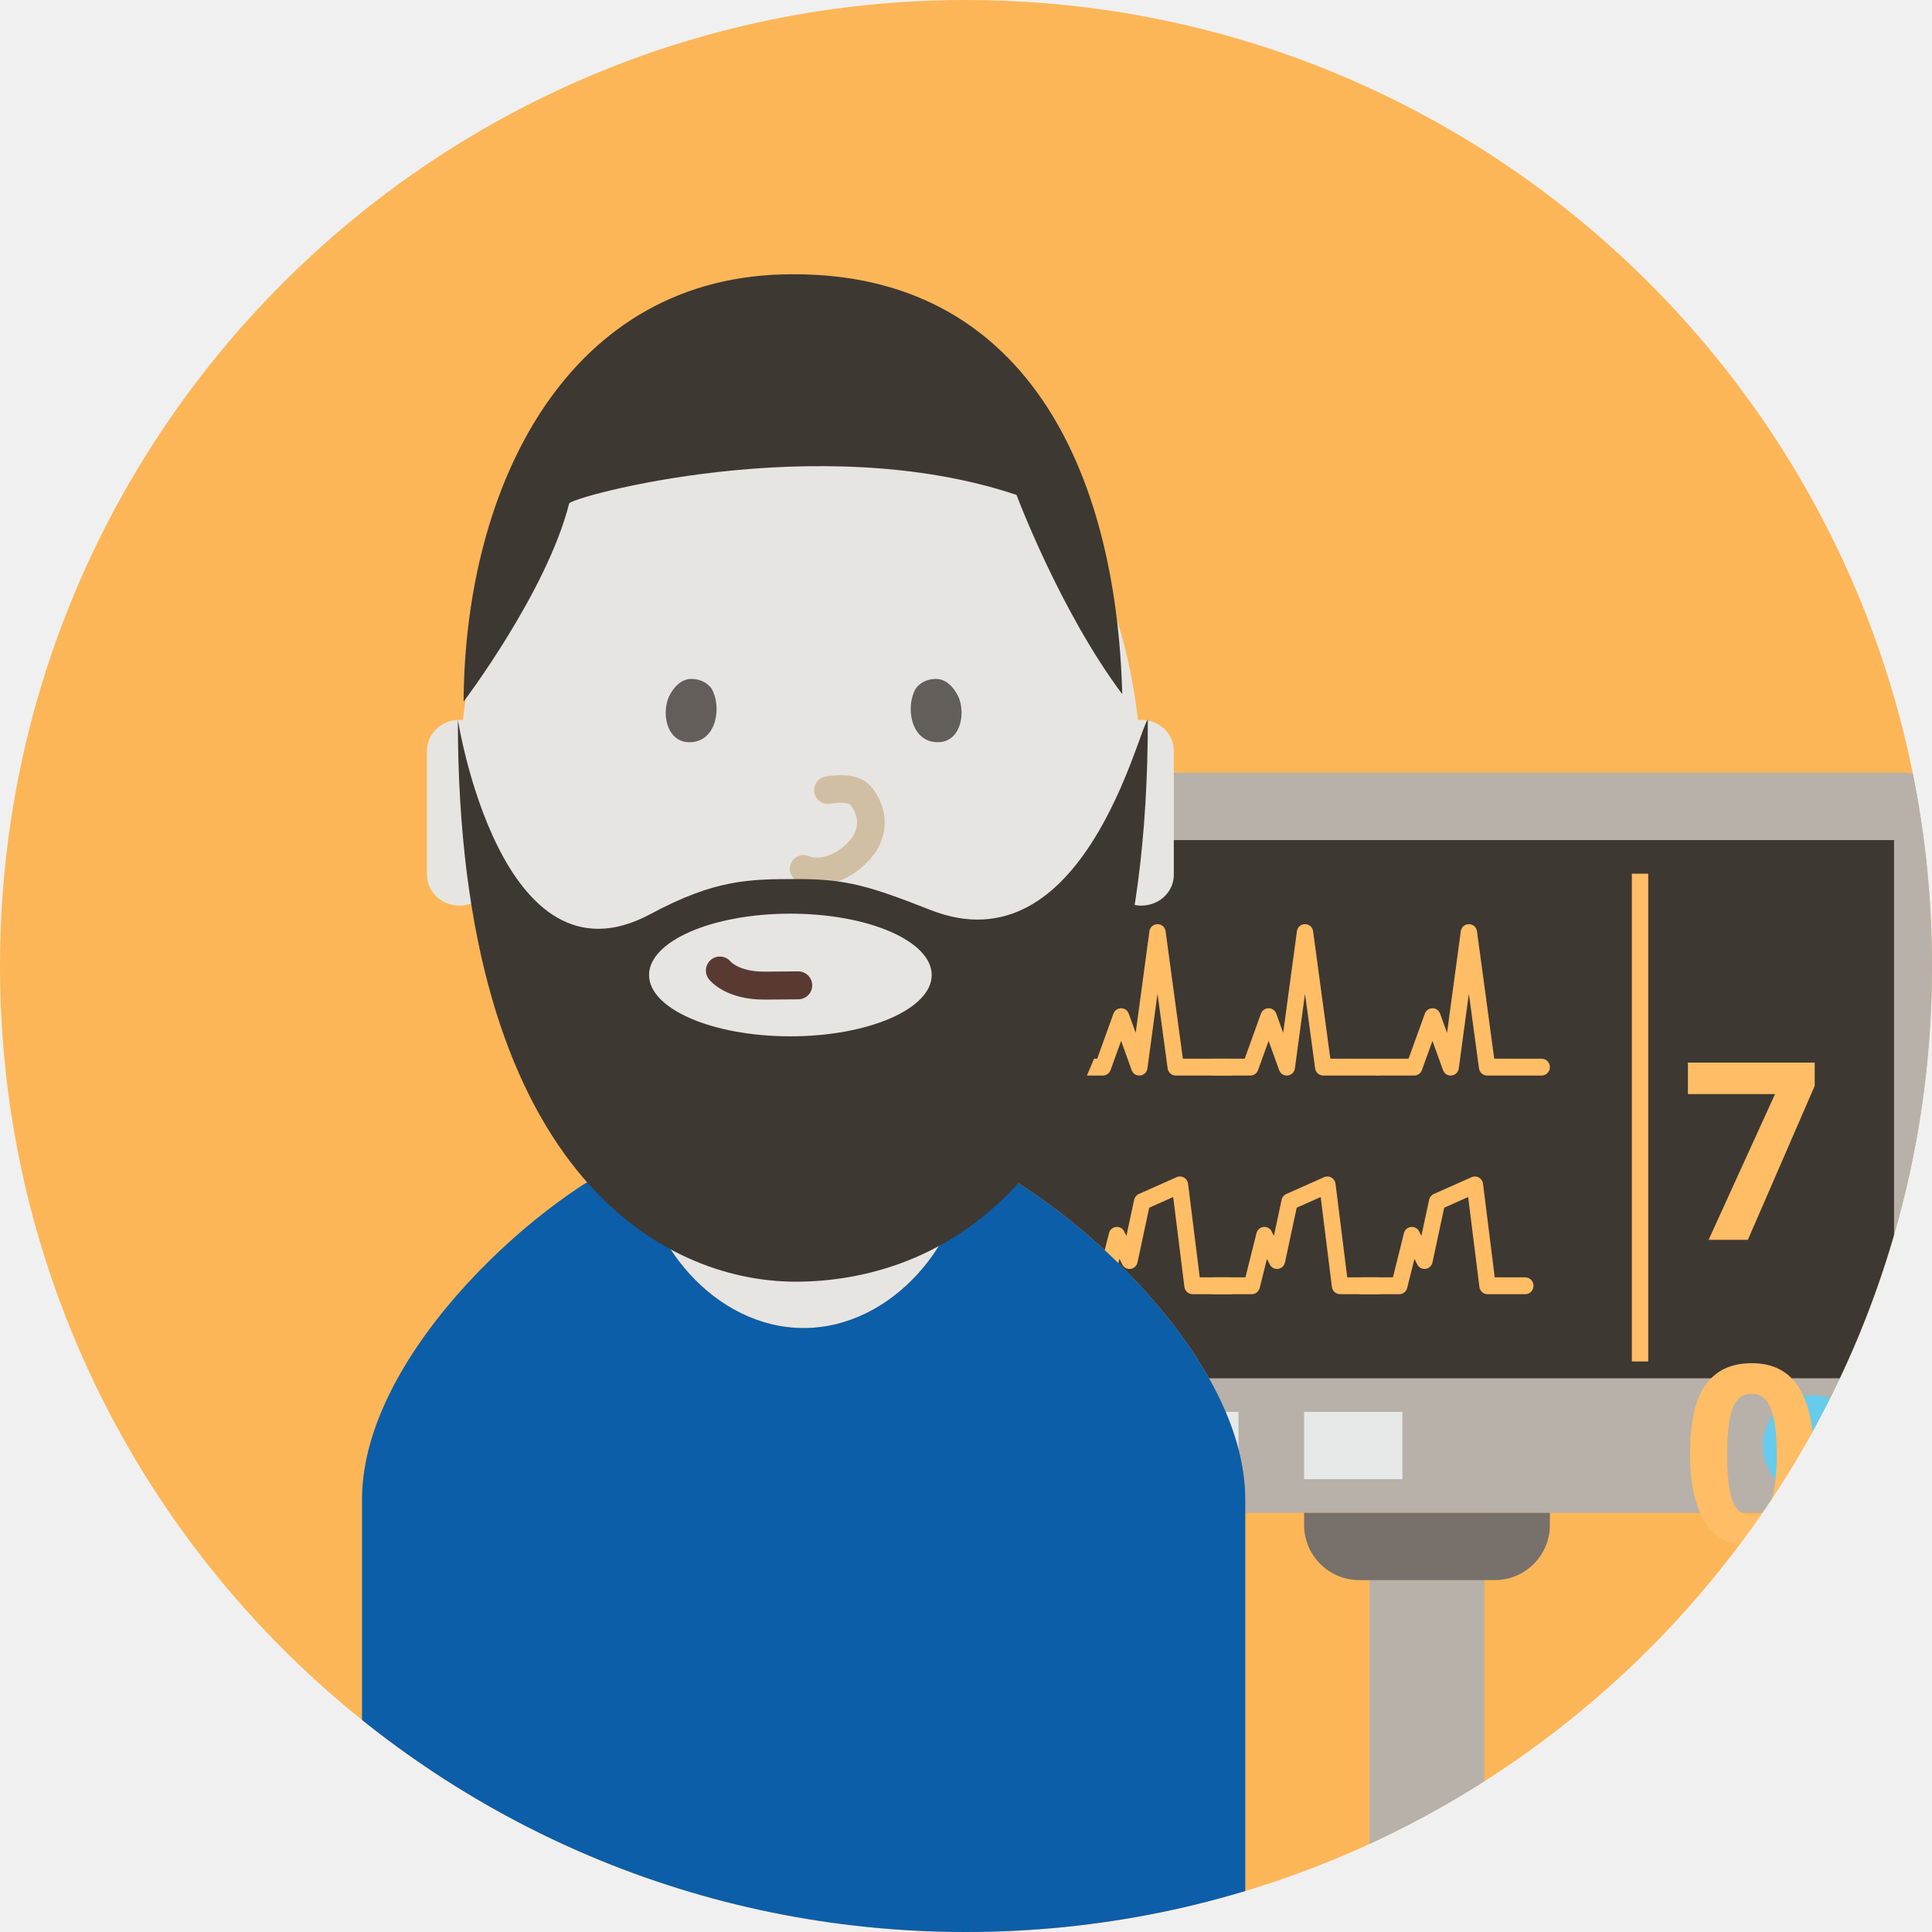
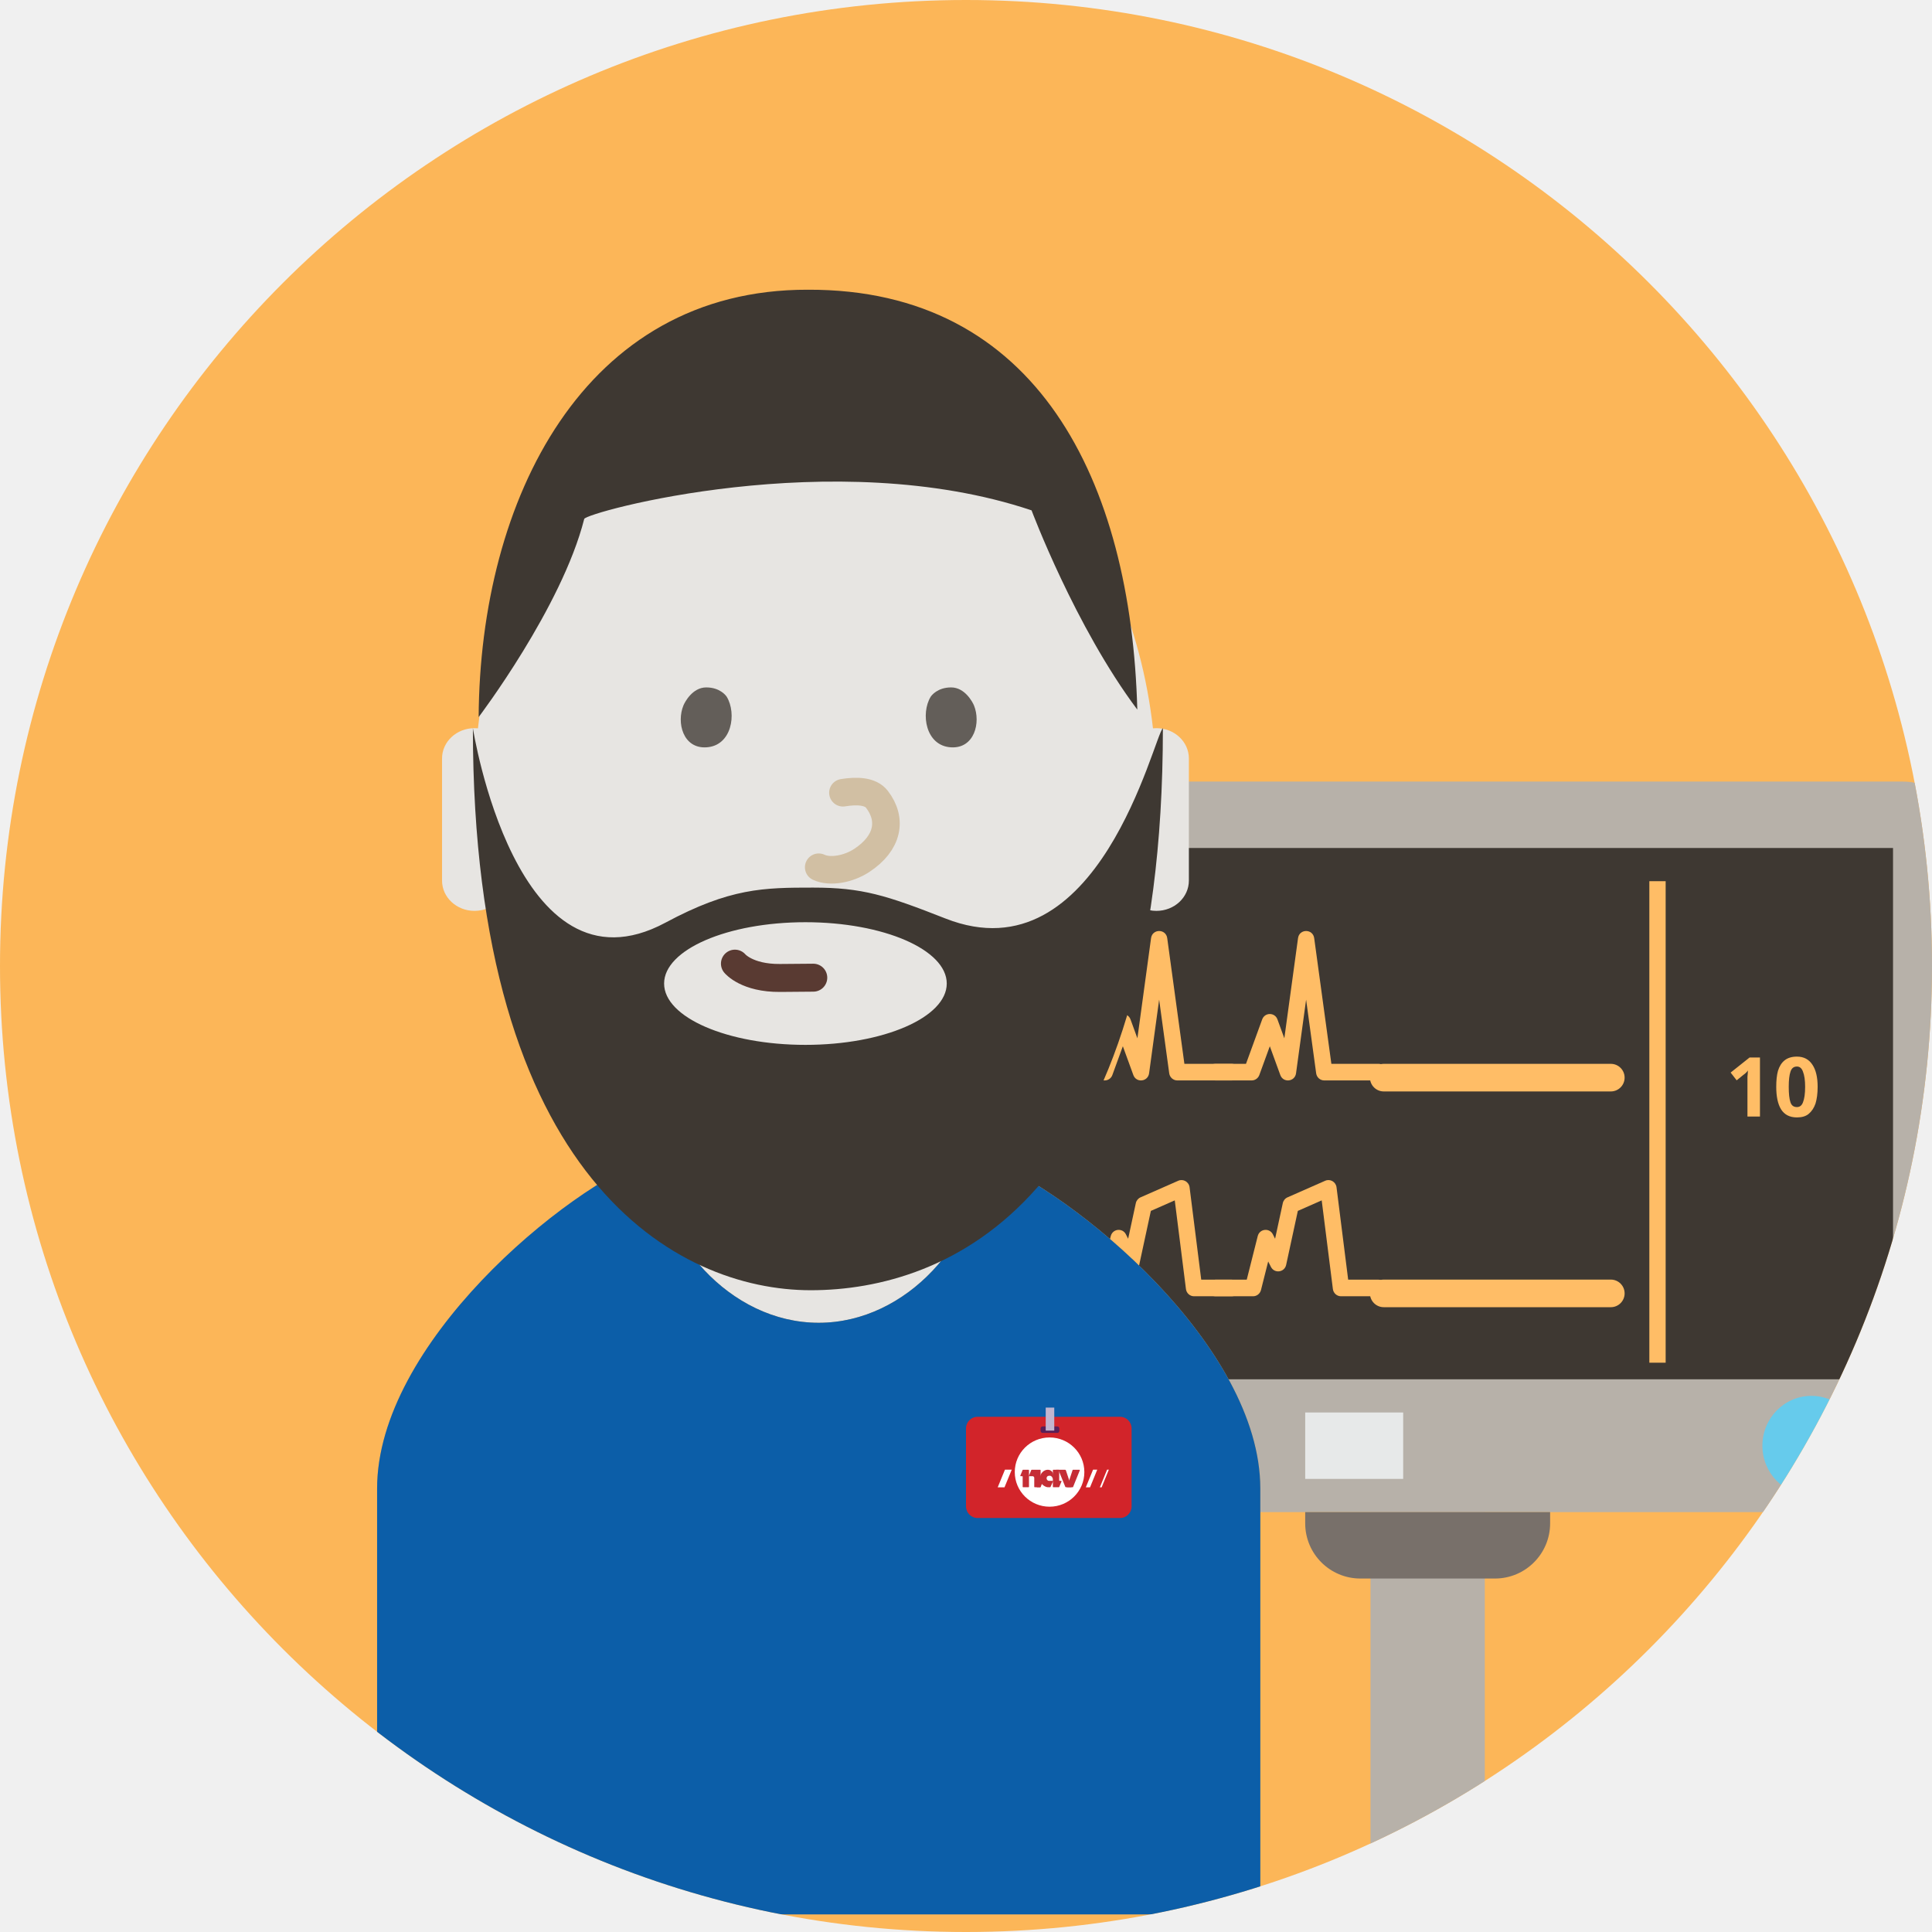
<svg xmlns="http://www.w3.org/2000/svg" xmlns:xlink="http://www.w3.org/1999/xlink" width="70px" height="70px" viewBox="0 0 70 70" version="1.1">
  <defs>
    <circle id="path-1" cx="35" cy="35" r="35" />
-     <path d="M21.923,0.295 C25.315,1.647 32,7.419 32,12.732 L32,28.696 L0,28.696 L0,12.732 C0,7.344 6.758,1.484 10.075,0.24 C10.143,3.345 12.77,6.522 16,6.522 C19.211,6.522 21.826,3.383 21.923,0.295 Z" id="path-3" />
-     <path d="M24.034,15.213 C21.781,12.207 20.203,7.994 20.203,7.994 C13.033,5.588 4.054,8.069 3.995,8.305 C3.181,11.515 0.17,15.484 0.17,15.484 C0.216,7.601 3.983,-0.016 12.094,0 C20.413,-0.033 23.814,6.947 24.034,15.213 Z" id="path-5" />
-     <path d="M12.049,11.474 C9.221,11.474 6.928,10.479 6.928,9.252 C6.928,8.025 9.221,7.03 12.049,7.03 C14.877,7.03 17.169,8.025 17.169,9.252 C17.169,10.479 14.877,11.474 12.049,11.474 M12.322,5.776 C10.536,5.776 9.321,5.788 6.977,7.046 C1.557,9.955 0,0 0,0 C0,16.375 7.417,20.364 12.241,20.364 C17.14,20.364 25,17.194 25,0 C24.673,0.273 22.682,9.079 17.126,6.897 C14.97,6.05 14.109,5.776 12.322,5.776 Z" id="path-7" />
+     <circle id="path-3" cx="35" cy="35" r="35" />
+     <path d="M21.923,0.285 C25.315,1.593 32,7.172 32,12.308 L32,27.739 L0,27.739 L0,12.308 C0,7.099 6.758,1.434 10.075,0.232 C10.143,3.234 12.77,6.304 16,6.304 C19.211,6.304 21.826,3.27 21.923,0.285 Z" id="path-5" />
+     <path d="M24.034,15.213 C21.781,12.207 20.203,7.994 20.203,7.994 C13.033,5.588 4.054,8.069 3.995,8.305 C3.181,11.515 0.17,15.484 0.17,15.484 C0.216,7.601 3.983,-0.016 12.094,0 C20.413,-0.033 23.814,6.947 24.034,15.213 Z" id="path-7" />
+     <path d="M12.049,11.474 C9.221,11.474 6.928,10.479 6.928,9.252 C6.928,8.025 9.221,7.03 12.049,7.03 C14.877,7.03 17.169,8.025 17.169,9.252 C17.169,10.479 14.877,11.474 12.049,11.474 Z M12.322,5.776 C10.536,5.776 9.321,5.788 6.977,7.046 C1.557,9.955 0,0 0,0 C0,16.375 7.417,20.364 12.241,20.364 C17.14,20.364 25,17.194 25,0 C24.673,0.273 22.682,9.079 17.126,6.897 C14.97,6.05 14.109,5.776 12.322,5.776 Z" id="path-9" />
+     <circle id="path-11" cx="35" cy="35" r="35" />
+     <circle id="path-13" cx="35" cy="35" r="35" />
+     <circle id="path-15" cx="35" cy="35" r="35" />
  </defs>
  <g id="Innlogget-borger" stroke="none" stroke-width="1" fill="none" fill-rule="evenodd">
-     <g id="Borger---Kontaktinformasjon" transform="translate(-472, -480)">
-       <g id="mennesker/mann/-forfra" transform="translate(472, 480)">
-         <mask id="mask-2" fill="white">
-           <use xlink:href="#path-1" />
-         </mask>
-         <use id="Mask" fill-opacity="0.8" fill="#FFA733" xlink:href="#path-1" />
-         <g id="gjenstander/helse/røntgenbilde-copy" mask="url(#mask-2)">
-           <g transform="translate(33, 28)">
-             <rect id="Rectangle-28" fill="#B7B1A9" fill-rule="nonzero" x="0" y="0" width="38" height="26.812" rx="2" />
-             <rect id="Rectangle" fill="#B7B1A9" fill-rule="nonzero" x="16.625" y="26.812" width="4.156" height="12.188" />
-             <rect id="Rectangle-29" fill="#3E3832" fill-rule="nonzero" x="2.375" y="2.438" width="33.25" height="19.5" />
-             <ellipse id="Oval-11" fill="#66CBEC" fill-rule="nonzero" cx="32.656" cy="24.375" rx="1.781" ry="1.828" />
-             <rect id="Rectangle-31" fill="#E7E9E9" fill-rule="nonzero" x="2.375" y="23.156" width="3.562" height="2.438" />
-             <rect id="Rectangle-31-Copy" fill="#E7E9E9" fill-rule="nonzero" x="8.312" y="23.156" width="3.562" height="2.438" />
-             <rect id="Rectangle-31-Copy-2" fill="#E7E9E9" fill-rule="nonzero" x="14.25" y="23.156" width="3.562" height="2.438" />
-             <polygon id="Line-6" fill="#FFBD66" fill-rule="nonzero" points="26.125 3.656 26.719 3.656 26.719 21.328 26.125 21.328" />
-             <path d="M7.62,9.713 L7.238,10.77 C7.195,10.889 7.084,10.969 6.96,10.969 L5.641,10.969 C5.477,10.969 5.344,10.832 5.344,10.664 C5.344,10.496 5.477,10.359 5.641,10.359 L6.753,10.359 L7.341,8.73 C7.437,8.465 7.802,8.465 7.898,8.73 L8.148,9.422 L8.645,5.747 C8.693,5.397 9.186,5.397 9.233,5.747 L9.857,10.359 L11.578,10.359 C11.742,10.359 11.875,10.496 11.875,10.664 C11.875,10.832 11.742,10.969 11.578,10.969 L9.599,10.969 C9.451,10.969 9.325,10.857 9.305,10.706 L8.939,8.004 L8.574,10.706 C8.531,11.02 8.108,11.067 8.001,10.77 L7.62,9.713 Z" id="Path-22" fill="#FFBD66" fill-rule="nonzero" />
-             <path d="M12.582,10.77 C12.539,10.889 12.428,10.969 12.304,10.969 L10.984,10.969 C10.82,10.969 10.688,10.832 10.688,10.664 C10.688,10.496 10.82,10.359 10.984,10.359 L12.097,10.359 L12.685,8.73 C12.781,8.465 13.146,8.465 13.242,8.73 L13.492,9.422 L13.989,5.747 C14.036,5.397 14.53,5.397 14.577,5.747 L15.201,10.359 L16.922,10.359 C17.086,10.359 17.219,10.496 17.219,10.664 C17.219,10.832 17.086,10.969 16.922,10.969 L14.943,10.969 C14.795,10.969 14.669,10.857 14.649,10.706 L14.283,8.004 L13.917,10.706 C13.875,11.02 13.452,11.067 13.345,10.77 L12.964,9.713 L12.582,10.77 Z" id="Path-22-Copy" fill="#FFBD66" fill-rule="nonzero" />
-             <path d="M18.52,10.77 C18.477,10.889 18.366,10.969 18.241,10.969 L16.922,10.969 C16.758,10.969 16.625,10.832 16.625,10.664 C16.625,10.496 16.758,10.359 16.922,10.359 L18.035,10.359 L18.623,8.73 C18.718,8.465 19.084,8.465 19.179,8.73 L19.429,9.422 L19.926,5.747 C19.974,5.397 20.467,5.397 20.515,5.747 L21.139,10.359 L22.859,10.359 C23.023,10.359 23.156,10.496 23.156,10.664 C23.156,10.832 23.023,10.969 22.859,10.969 L20.88,10.969 C20.732,10.969 20.607,10.857 20.586,10.706 L20.22,8.004 L19.855,10.706 C19.812,11.02 19.39,11.067 19.282,10.77 L18.901,9.713 L18.52,10.77 Z" id="Path-22-Copy-2" fill="#FFBD66" fill-rule="nonzero" />
-             <path d="M7.561,17.612 L7.298,18.662 C7.265,18.796 7.146,18.891 7.011,18.891 L5.641,18.891 C5.477,18.891 5.344,18.754 5.344,18.586 C5.344,18.418 5.477,18.281 5.641,18.281 L6.78,18.281 L7.18,16.682 C7.248,16.411 7.607,16.369 7.732,16.619 L7.812,16.779 L8.091,15.474 C8.112,15.378 8.175,15.299 8.263,15.26 L9.633,14.65 C9.814,14.57 10.021,14.69 10.046,14.891 L10.469,18.281 L11.578,18.281 C11.742,18.281 11.875,18.418 11.875,18.586 C11.875,18.754 11.742,18.891 11.578,18.891 L10.208,18.891 C10.059,18.891 9.932,18.777 9.913,18.625 L9.507,15.371 L8.638,15.757 L8.214,17.737 C8.154,18.016 7.787,18.065 7.66,17.811 L7.561,17.612 Z" id="Path-23" fill="#FFBD66" fill-rule="nonzero" />
-             <path d="M12.642,18.662 C12.608,18.796 12.49,18.891 12.355,18.891 L10.984,18.891 C10.82,18.891 10.688,18.754 10.688,18.586 C10.688,18.418 10.82,18.281 10.984,18.281 L12.124,18.281 L12.524,16.682 C12.592,16.411 12.951,16.369 13.075,16.619 L13.155,16.779 L13.435,15.474 C13.455,15.378 13.519,15.299 13.607,15.26 L14.977,14.65 C15.158,14.57 15.364,14.69 15.389,14.891 L15.813,18.281 L16.922,18.281 C17.086,18.281 17.219,18.418 17.219,18.586 C17.219,18.754 17.086,18.891 16.922,18.891 L15.552,18.891 C15.402,18.891 15.276,18.777 15.257,18.625 L14.851,15.371 L13.982,15.757 L13.558,17.737 C13.498,18.016 13.131,18.065 13.004,17.811 L12.904,17.612 L12.642,18.662 Z" id="Path-23-Copy" fill="#FFBD66" fill-rule="nonzero" />
-             <path d="M17.986,18.662 C17.952,18.796 17.834,18.891 17.698,18.891 L16.328,18.891 C16.164,18.891 16.031,18.754 16.031,18.586 C16.031,18.418 16.164,18.281 16.328,18.281 L17.468,18.281 L17.867,16.682 C17.935,16.411 18.295,16.369 18.419,16.619 L18.499,16.779 L18.779,15.474 C18.799,15.378 18.863,15.299 18.95,15.26 L20.321,14.65 C20.502,14.57 20.708,14.69 20.733,14.891 L21.157,18.281 L22.266,18.281 C22.43,18.281 22.562,18.418 22.562,18.586 C22.562,18.754 22.43,18.891 22.266,18.891 L20.895,18.891 C20.746,18.891 20.62,18.777 20.601,18.625 L20.194,15.371 L19.326,15.757 L18.902,17.737 C18.842,18.016 18.475,18.065 18.348,17.811 L18.248,17.612 L17.986,18.662 Z" id="Path-23-Copy-2" fill="#FFBD66" fill-rule="nonzero" />
-             <text id="70" fill="none" font-family="SourceSansPro-Bold, Source Sans Pro" font-size="9" font-weight="bold">
-               <tspan x="27.906" y="16.922" fill="#FFBD66">7</tspan>
-               <tspan x="27.906" y="27.922" fill="#FFBD66">0</tspan>
-             </text>
-             <path d="M14.25,26.812 L23.156,26.812 L23.156,27.25 C23.156,28.355 22.261,29.25 21.156,29.25 L16.25,29.25 C15.145,29.25 14.25,28.355 14.25,27.25 L14.25,26.812 Z" id="Rectangle-21" fill="#78706A" fill-rule="nonzero" />
+     <g id="Borger---Kontaktinformasjon" transform="translate(-470, -477)">
+       <g id="happykiller" transform="translate(470, 477)">
+         <g id="Mask" fill="#FFA733" fill-opacity="0.8">
+           <circle id="path-1" cx="35" cy="35" r="35" />
+         </g>
+         <g id="gjenstander/helse/røntgenbilde-copy-Clipped">
+           <mask id="mask-2" fill="white">
+             <use xlink:href="#path-1" />
+           </mask>
+           <g id="path-1" />
+           <g id="gjenstander/helse/røntgenbilde-copy" mask="url(#mask-2)">
+             <g transform="translate(33, 28)" id="Group">
+               <g transform="translate(0.090909, 0.318182)">
+                 <rect id="Rectangle-28" fill="#B7B1A9" x="0" y="0" width="37.864" height="26.469" rx="2" />
+                 <rect id="Rectangle" fill="#B7B1A9" x="16.565" y="26.469" width="4.141" height="12.031" />
+                 <rect id="Rectangle-29" fill="#3E3832" x="2.366" y="2.406" width="33.131" height="19.25" />
+                 <ellipse id="Oval-11" fill="#66CBEC" cx="32.539" cy="24.062" rx="1.775" ry="1.805" />
+                 <rect id="Rectangle-31" fill="#E7E9E9" x="2.366" y="22.859" width="3.55" height="2.406" />
+                 <rect id="Rectangle-31-Copy" fill="#E7E9E9" x="8.283" y="22.859" width="3.55" height="2.406" />
+                 <rect id="Rectangle-31-Copy-2" fill="#E7E9E9" x="14.199" y="22.859" width="3.55" height="2.406" />
+                 <polygon id="Line-6" fill="#FFBD66" points="26.668 3.609 27.259 3.609 27.259 21.055 26.668 21.055" />
+                 <path d="M7.592,9.589 L7.212,10.632 C7.17,10.75 7.059,10.828 6.935,10.828 L5.62,10.828 C5.457,10.828 5.325,10.693 5.325,10.527 C5.325,10.361 5.457,10.226 5.62,10.226 L6.729,10.226 L7.315,8.618 C7.41,8.356 7.774,8.356 7.87,8.618 L8.119,9.301 L8.614,5.673 C8.661,5.328 9.153,5.328 9.2,5.673 L9.822,10.226 L11.537,10.226 C11.7,10.226 11.832,10.361 11.832,10.527 C11.832,10.693 11.7,10.828 11.537,10.828 L9.565,10.828 C9.417,10.828 9.292,10.717 9.272,10.569 L8.907,7.901 L8.543,10.569 C8.5,10.878 8.079,10.925 7.972,10.632 L7.592,9.589 Z" id="Path-22" fill="#FFBD66" />
+                 <path d="M12.537,10.632 C12.494,10.75 12.383,10.828 12.26,10.828 L10.945,10.828 C10.782,10.828 10.649,10.693 10.649,10.527 C10.649,10.361 10.782,10.226 10.945,10.226 L12.054,10.226 L12.64,8.618 C12.735,8.356 13.099,8.356 13.194,8.618 L13.443,9.301 L13.939,5.673 C13.986,5.328 14.477,5.328 14.525,5.673 L15.147,10.226 L16.861,10.226 C17.025,10.226 17.157,10.361 17.157,10.527 C17.157,10.693 17.025,10.828 16.861,10.828 L14.889,10.828 C14.741,10.828 14.616,10.717 14.596,10.569 L14.232,7.901 L13.867,10.569 C13.825,10.878 13.404,10.925 13.297,10.632 L12.917,9.589 L12.537,10.632 Z" id="Path-22-Copy" fill="#FFBD66" />
+                 <path d="M7.534,17.386 L7.272,18.422 C7.239,18.555 7.121,18.648 6.986,18.648 L5.62,18.648 C5.457,18.648 5.325,18.514 5.325,18.348 C5.325,18.182 5.457,18.047 5.62,18.047 L6.756,18.047 L7.154,16.468 C7.222,16.2 7.58,16.16 7.704,16.406 L7.784,16.564 L8.062,15.275 C8.082,15.181 8.146,15.102 8.233,15.064 L9.599,14.463 C9.779,14.383 9.985,14.502 10.01,14.7 L10.432,18.047 L11.537,18.047 C11.7,18.047 11.832,18.182 11.832,18.348 C11.832,18.514 11.7,18.648 11.537,18.648 L10.171,18.648 C10.022,18.648 9.897,18.536 9.878,18.386 L9.473,15.174 L8.607,15.555 L8.185,17.51 C8.125,17.785 7.759,17.834 7.633,17.583 L7.534,17.386 Z" id="Path-23" fill="#FFBD66" />
+                 <path d="M12.597,18.422 C12.563,18.555 12.445,18.648 12.31,18.648 L10.945,18.648 C10.782,18.648 10.649,18.514 10.649,18.348 C10.649,18.182 10.782,18.047 10.945,18.047 L12.081,18.047 L12.479,16.468 C12.546,16.2 12.904,16.16 13.029,16.406 L13.108,16.564 L13.387,15.275 C13.407,15.181 13.471,15.102 13.558,15.064 L14.923,14.463 C15.104,14.383 15.309,14.502 15.334,14.7 L15.756,18.047 L16.861,18.047 C17.025,18.047 17.157,18.182 17.157,18.348 C17.157,18.514 17.025,18.648 16.861,18.648 L15.496,18.648 C15.347,18.648 15.221,18.536 15.202,18.386 L14.797,15.174 L13.932,15.555 L13.509,17.51 C13.45,17.785 13.084,17.834 12.957,17.583 L12.858,17.386 L12.597,18.422 Z" id="Path-23-Copy" fill="#FFBD66" />
+                 <g id="10" transform="translate(29, 9)" fill="#FFBD66" font-family="SourceSansPro-Bold, Source Sans Pro" font-size="3" font-weight="bold">
+                   <text>
+                     <tspan x="0.442" y="3.138">10</tspan>
+                   </text>
+                 </g>
+                 <path d="M14.199,26.469 L23.073,26.469 L23.073,26.875 C23.073,27.98 22.178,28.875 21.073,28.875 L16.199,28.875 C15.094,28.875 14.199,27.98 14.199,26.875 L14.199,26.469 Z" id="Rectangle-21" fill="#78706A" />
+               </g>
+             </g>
          </g>
        </g>
-         <g mask="url(#mask-2)">
-           <g transform="translate(9, 8)">
-             <g id="mann-bak" transform="translate(4.117647, 4.520833)">
-               <path d="M8.235,30.143 C8.836,31.198 10.523,49.729 15.588,49.729 C20.654,49.729 22.941,30.853 22.941,29.87 C15.185,24.992 8.235,30.143 8.235,30.143 Z" id="Path" fill="#E7E5E2" />
-               <g id="mennesker/⚙️/kropp/Person/Forfra/-rund-hals" transform="translate(0, 27.77083)">
-                 <g id="Group" transform="translate(0, 1.304348)">
-                   <mask id="mask-4" fill="white">
-                     <use xlink:href="#path-3" />
-                   </mask>
-                   <use id="Mask" fill="#D8A25D" xlink:href="#path-3" />
-                   <g id="⚙️/+20/-Blå" mask="url(#mask-4)">
-                     <g transform="translate(-21.33333, -18.26087)" id="+20/-Blå">
-                       <g>
-                         <polygon id="Fill-66" fill="#0C5EA8" points="0 65 75 65 75 0 0 0" />
+         <g id="Clipped">
+           <mask id="mask-4" fill="white">
+             <use xlink:href="#path-3" />
+           </mask>
+           <g id="path-1" />
+           <g id="Group" mask="url(#mask-4)">
+             <g transform="translate(13.54546, 9.590909)">
+               <g id="mann-bak" transform="translate(0.117647, 3.447917)">
+                 <path d="M8.235,29.657 C8.836,30.694 10.523,48.927 15.588,48.927 C20.654,48.927 22.941,30.355 22.941,29.389 C15.185,24.589 8.235,29.657 8.235,29.657 Z" id="Path" fill="#E7E5E2" />
+                 <g id="mennesker/⚙️/kropp/Person/Forfra/-rund-hals" transform="translate(0, 28.32292)">
+                   <g id="Group" transform="translate(0, 0.26087)">
+                     <g id="Mask" fill="#D8A25D">
+                       <path d="M21.923,0.285 C25.315,1.593 32,7.172 32,12.308 L32,27.739 L0,27.739 L0,12.308 C0,7.099 6.758,1.434 10.075,0.232 C10.143,3.234 12.77,6.304 16,6.304 C19.211,6.304 21.826,3.27 21.923,0.285 Z" id="path-3" />
+                     </g>
+                     <g id="⚙️/+20/-Blå-Clipped">
+                       <mask id="mask-6" fill="white">
+                         <use xlink:href="#path-5" />
+                       </mask>
+                       <g id="path-3" />
+                       <g id="⚙️/+20/-Blå" mask="url(#mask-6)">
+                         <g transform="translate(-22, -18)" id="+20/-Blå">
+                           <g transform="translate(0.666667, 0.347826)">
+                             <g id="Group" fill="#0C5EA8">
+                               <polygon id="Fill-66" points="0 63 75 63 75 0 0 0" />
+                             </g>
+                           </g>
+                         </g>
+                       </g>
+                     </g>
+                   </g>
+                 </g>
+                 <path d="M27.758,19.869 C26.276,26.375 21.52,31.135 15.882,31.135 C10.244,31.135 5.488,26.375 4.007,19.87 C3.861,19.93 3.7,19.964 3.529,19.964 C2.881,19.964 2.353,19.474 2.353,18.867 L2.353,14.441 C2.353,13.834 2.881,13.344 3.529,13.344 C3.571,13.344 3.613,13.346 3.654,13.35 C4.508,5.803 9.657,0 15.882,0 C22.107,0 27.257,5.803 28.111,13.35 C28.152,13.346 28.193,13.344 28.235,13.344 C28.886,13.344 29.412,13.834 29.412,14.441 L29.412,18.867 C29.412,19.474 28.886,19.964 28.235,19.964 C28.065,19.964 27.904,19.93 27.758,19.869 Z" id="Combined-Shape" fill="#E7E5E2" />
+               </g>
+               <g id="mennesker/mann/⚙️/ansikt-forfra/-undrende" transform="translate(10.23529, 14.88542)">
+                 <g id="Group" transform="translate(0.439024, 0)">
+                   <path d="M1.371,2.601 C0.524,2.65 0.287,1.701 0.543,1.082 C0.591,0.964 0.871,0.43 1.367,0.43 C1.863,0.43 2.082,0.722 2.113,0.772 C2.477,1.376 2.299,2.548 1.371,2.601" id="Fill-95" fill="#635E59" />
+                   <path d="M10.239,2.601 C11.086,2.65 11.323,1.701 11.069,1.082 C11.02,0.964 10.74,0.43 10.243,0.43 C9.748,0.43 9.529,0.722 9.498,0.772 C9.134,1.376 9.313,2.548 10.239,2.601" id="Fill-97" fill="#635E59" />
+                   <path d="M6.322,4.246 C6.829,4.163 7.322,4.183 7.554,4.485 C8.119,5.221 7.957,6.071 7.005,6.698 C6.53,7.012 5.857,7.14 5.444,6.946" id="Stroke-99" stroke="#D1BFA3" stroke-linecap="round" />
+                   <path d="M2.408,10.438 C2.408,10.438 2.84,10.967 4.043,10.957 L5.247,10.947" id="Stroke-101" stroke="#593A32" stroke-width="1.013" stroke-linecap="round" />
+                 </g>
+               </g>
+               <g id="mennesker/mann/⚙️/-hår/-forfra/-kort-" transform="translate(3.058824, 0.90625)">
+                 <g id="g/hårfarge/-sort" transform="translate(0.568182, 0)">
+                   <g id="mennesker/⚙️/hårfarge/-sort-Clipped">
+                     <mask id="mask-8" fill="white">
+                       <use xlink:href="#path-7" />
+                     </mask>
+                     <g id="path-5" />
+                     <g id="mennesker/⚙️/hårfarge/-sort" mask="url(#mask-8)">
+                       <g transform="translate(-8, -19)" id="hårfarge/-sort">
+                         <g transform="translate(0.045455, 0.290323)">
+                           <rect id="Rectangle" fill="#3E3832" x="0" y="0" width="39" height="51" />
+                         </g>
                      </g>
                    </g>
                  </g>
                </g>
              </g>
-               <path d="M27.758,20.195 C26.276,26.807 21.52,31.646 15.882,31.646 C10.244,31.646 5.488,26.807 4.007,20.195 C3.861,20.257 3.7,20.291 3.529,20.291 C2.881,20.291 2.353,19.793 2.353,19.176 L2.353,14.678 C2.353,14.061 2.881,13.562 3.529,13.562 C3.571,13.562 3.613,13.565 3.654,13.569 C4.508,5.898 9.657,0 15.882,0 C22.107,0 27.257,5.898 28.111,13.569 C28.152,13.565 28.193,13.562 28.235,13.562 C28.886,13.562 29.412,14.061 29.412,14.678 L29.412,19.176 C29.412,19.793 28.886,20.291 28.235,20.291 C28.065,20.291 27.904,20.257 27.758,20.195 Z" id="Combined-Shape" fill="#E7E5E2" />
-             </g>
-             <g id="mennesker/mann/⚙️/ansikt-forfra/-undrende" transform="translate(8.235294, 16.14583)">
-               <g id="Group" transform="translate(6.439024, 0)">
-                 <path d="M1.371,2.745 C0.524,2.797 0.287,1.795 0.543,1.142 C0.591,1.018 0.871,0.453 1.367,0.453 C1.863,0.453 2.082,0.762 2.113,0.815 C2.477,1.453 2.299,2.69 1.371,2.745" id="Fill-95" fill="#635E59" />
-                 <path d="M10.239,2.745 C11.086,2.797 11.323,1.795 11.069,1.142 C11.02,1.018 10.74,0.453 10.243,0.453 C9.748,0.453 9.529,0.762 9.498,0.815 C9.134,1.453 9.313,2.69 10.239,2.745" id="Fill-97" fill="#635E59" />
-                 <path d="M6.322,4.482 C6.829,4.395 7.322,4.416 7.554,4.734 C8.119,5.511 7.957,6.408 7.005,7.07 C6.53,7.401 5.857,7.537 5.444,7.332" id="Stroke-99" stroke="#D1BFA3" stroke-linecap="round" />
-                 <path d="M2.408,11.018 C2.408,11.018 2.84,11.576 4.043,11.565 L5.247,11.555" id="Stroke-101" stroke="#593A32" stroke-width="1.013" stroke-linecap="round" />
-               </g>
-             </g>
-             <g id="mennesker/mann/⚙️/-hår/-forfra/-kort-" transform="translate(7.058824, 1.9375)">
-               <g id="g/hårfarge/-sort" transform="translate(0.568182, 0)">
-                 <mask id="mask-6" fill="white">
-                   <use xlink:href="#path-5" />
-                 </mask>
-                 <g id="Mask" />
-                 <g id="mennesker/⚙️/hårfarge/-sort" mask="url(#mask-6)" fill="#3E3832">
-                   <g transform="translate(-7.954545, -18.70968)" id="hårfarge/-sort">
-                     <rect x="0" y="0" width="39" height="51" />
+               <g id="mennesker/mann/⚙️/-skjegg/-forfra/-lang" transform="translate(3.588235, 16.15625)">
+                 <g id="hårfarge/-rød" transform="translate(0, 0.636364)">
+                   <g id="mennesker/⚙️/hårfarge/-sort-Clipped">
+                     <mask id="mask-10" fill="white">
+                       <use xlink:href="#path-9" />
+                     </mask>
+                     <g id="path-7" />
+                     <g id="mennesker/⚙️/hårfarge/-sort" mask="url(#mask-10)">
+                       <g transform="translate(-9, -16)" id="hårfarge/-sort">
+                         <g transform="translate(0.666667, 0.090909)">
+                           <rect id="Rectangle" fill="#3E3832" x="0" y="0" width="41" height="50" />
+                         </g>
+                       </g>
+                     </g>
                  </g>
                </g>
              </g>
            </g>
-             <g id="mennesker/mann/⚙️/-skjegg/-forfra/-lang" transform="translate(7.588235, 17.4375)">
-               <g id="hårfarge/-rød" transform="translate(0, 0.636364)">
-                 <mask id="mask-8" fill="white">
-                   <use xlink:href="#path-7" />
-                 </mask>
-                 <g id="Mask" />
-                 <g id="mennesker/⚙️/hårfarge/-sort" mask="url(#mask-8)" fill="#3E3832">
-                   <g transform="translate(-8.333333, -15.90909)" id="hårfarge/-sort">
-                     <rect x="0" y="0" width="41" height="50" />
+           </g>
+         </g>
+         <g id="Rectangle-Clipped">
+           <mask id="mask-12" fill="white">
+             <use xlink:href="#path-11" />
+           </mask>
+           <g id="path-1" />
+           <rect id="Rectangle" fill="#FFBD66" mask="url(#mask-12)" x="49.636" y="46.362" width="9.227" height="1" rx="0.5" />
+         </g>
+         <g id="Rectangle-Clipped">
+           <mask id="mask-14" fill="white">
+             <use xlink:href="#path-13" />
+           </mask>
+           <g id="path-1" />
+           <rect id="Rectangle" fill="#FFBD66" mask="url(#mask-14)" x="49.636" y="38.545" width="9.227" height="1" rx="0.5" />
+         </g>
+         <g id="nav-id/-kort/-rød-Clipped">
+           <mask id="mask-16" fill="white">
+             <use xlink:href="#path-15" />
+           </mask>
+           <g id="path-1" />
+           <g id="nav-id/-kort/-rød" mask="url(#mask-16)">
+             <g transform="translate(35, 50)" id="NAV-Copy-2">
+               <g>
+                 <g id="Group" transform="translate(0, 0.666667)">
+                   <g id="Group-11">
+                     <g id="Navansatt-dame">
+                       <g id="Group" transform="translate(0, 0.25)">
+                         <path d="M5.583,4.083 L0.417,4.083 C0.187,4.083 0,3.894 0,3.66 L0,0.84 C0,0.606 0.187,0.417 0.417,0.417 L5.583,0.417 C5.813,0.417 6,0.606 6,0.84 L6,3.66 C6,3.894 5.813,4.083 5.583,4.083" id="Fill-97" fill="#D2242A" />
+                         <path d="M4.288,2.419 C4.288,3.112 3.724,3.674 3.028,3.674 C2.331,3.674 1.767,3.112 1.767,2.419 C1.767,1.727 2.331,1.165 3.028,1.165 C3.724,1.165 4.288,1.727 4.288,2.419" id="Fill-98" fill="#FFFFFF" />
+                         <polygon id="Fill-99" fill="#FFFFFF" points="1.395 2.972 1.149 2.972 1.412 2.331 1.658 2.331" />
+                         <polygon id="Fill-100" fill="#FFFFFF" points="4.494 2.972 4.341 2.972 4.604 2.331 4.756 2.331" />
+                         <polygon id="Fill-101" fill="#FFFFFF" points="4.914 2.972 4.85 2.972 5.112 2.331 5.176 2.331" />
+                         <path d="M2.07,2.969 L2.264,2.969 C2.274,2.969 2.282,2.962 2.282,2.952 L2.282,2.352 C2.282,2.343 2.274,2.335 2.264,2.335 L2.068,2.335 C2.055,2.335 2.046,2.345 2.046,2.358 L1.969,2.546 C1.964,2.556 1.972,2.568 1.982,2.568 L2.037,2.568 C2.046,2.568 2.053,2.574 2.053,2.583 L2.053,2.952 C2.053,2.962 2.061,2.969 2.07,2.969" id="Fill-102" fill="#C52D35" />
+                         <path d="M2.491,2.969 L2.685,2.969 C2.695,2.969 2.703,2.962 2.703,2.952 L2.703,2.352 C2.703,2.343 2.695,2.335 2.685,2.335 L2.383,2.335 C2.37,2.335 2.36,2.345 2.36,2.358 L2.283,2.546 L2.256,2.568 L2.411,2.568 C2.445,2.568 2.473,2.595 2.473,2.63 L2.473,2.952 C2.473,2.962 2.481,2.969 2.491,2.969" id="Fill-103" fill="#C52D35" />
+                         <path d="M3.359,2.335 L3.165,2.335 C3.155,2.335 3.147,2.343 3.147,2.352 L3.147,2.952 C3.147,2.962 3.155,2.969 3.165,2.969 L3.361,2.969 C3.374,2.969 3.383,2.959 3.383,2.947 L3.46,2.758 C3.465,2.748 3.458,2.736 3.446,2.736 L3.392,2.736 C3.383,2.736 3.377,2.729 3.377,2.721 L3.377,2.352 C3.377,2.343 3.368,2.335 3.359,2.335" id="Fill-104" fill="#C52D35" />
+                         <path d="M2.56,2.969 L2.688,2.969 C2.7,2.969 2.71,2.959 2.71,2.947 L2.787,2.758 C2.792,2.748 2.784,2.736 2.773,2.736 L2.719,2.736 L2.56,2.969 Z" id="Fill-105" fill="#C52D35" />
+                         <path d="M3.878,2.335 L4.109,2.335 C4.12,2.335 4.128,2.346 4.123,2.356 L3.879,2.96 C3.877,2.966 3.872,2.969 3.865,2.969 L3.656,2.969 L3.863,2.345 C3.865,2.339 3.872,2.335 3.878,2.335" id="Fill-106" fill="#C52D35" />
+                         <path d="M3.589,2.335 L3.262,2.335 C3.239,2.335 3.356,2.357 3.364,2.378 L3.595,2.949 C3.6,2.962 3.612,2.969 3.625,2.969 L3.823,2.969 L3.619,2.356 C3.615,2.343 3.602,2.335 3.589,2.335" id="Fill-107" fill="#C52D35" />
+                         <path d="M3.163,2.538 C3.163,2.666 3.146,2.674 3.146,2.674 C3.146,2.674 3.128,2.551 3.033,2.551 C2.94,2.551 2.919,2.605 2.919,2.646 C2.919,2.693 2.966,2.736 2.993,2.736 L3.163,2.736 L3.062,2.958 C3.059,2.965 3.052,2.969 3.044,2.969 L2.966,2.969 C2.886,2.969 2.675,2.864 2.675,2.66 C2.675,2.456 2.832,2.335 2.962,2.335 C3.07,2.335 3.163,2.409 3.163,2.538 Z" id="Fill-108" fill="#C52D35" />
+                         <path d="M3.31,0.999 L2.775,0.999 C2.735,0.999 2.703,0.967 2.703,0.927 L2.703,0.838 C2.703,0.798 2.735,0.766 2.775,0.766 L3.31,0.766 C3.35,0.766 3.382,0.798 3.382,0.838 L3.382,0.927 C3.382,0.967 3.35,0.999 3.31,0.999" id="Fill-109" fill="#5A1F57" />
+                         <polygon id="Fill-110" fill="#C2B5CF" points="2.888 0.917 3.198 0.917 3.198 0.083 2.888 0.083" />
+                       </g>
+                     </g>
                  </g>
                </g>
              </g>
            </g>
          </g>
        </g>
      </g>
    </g>
  </g>
</svg>
